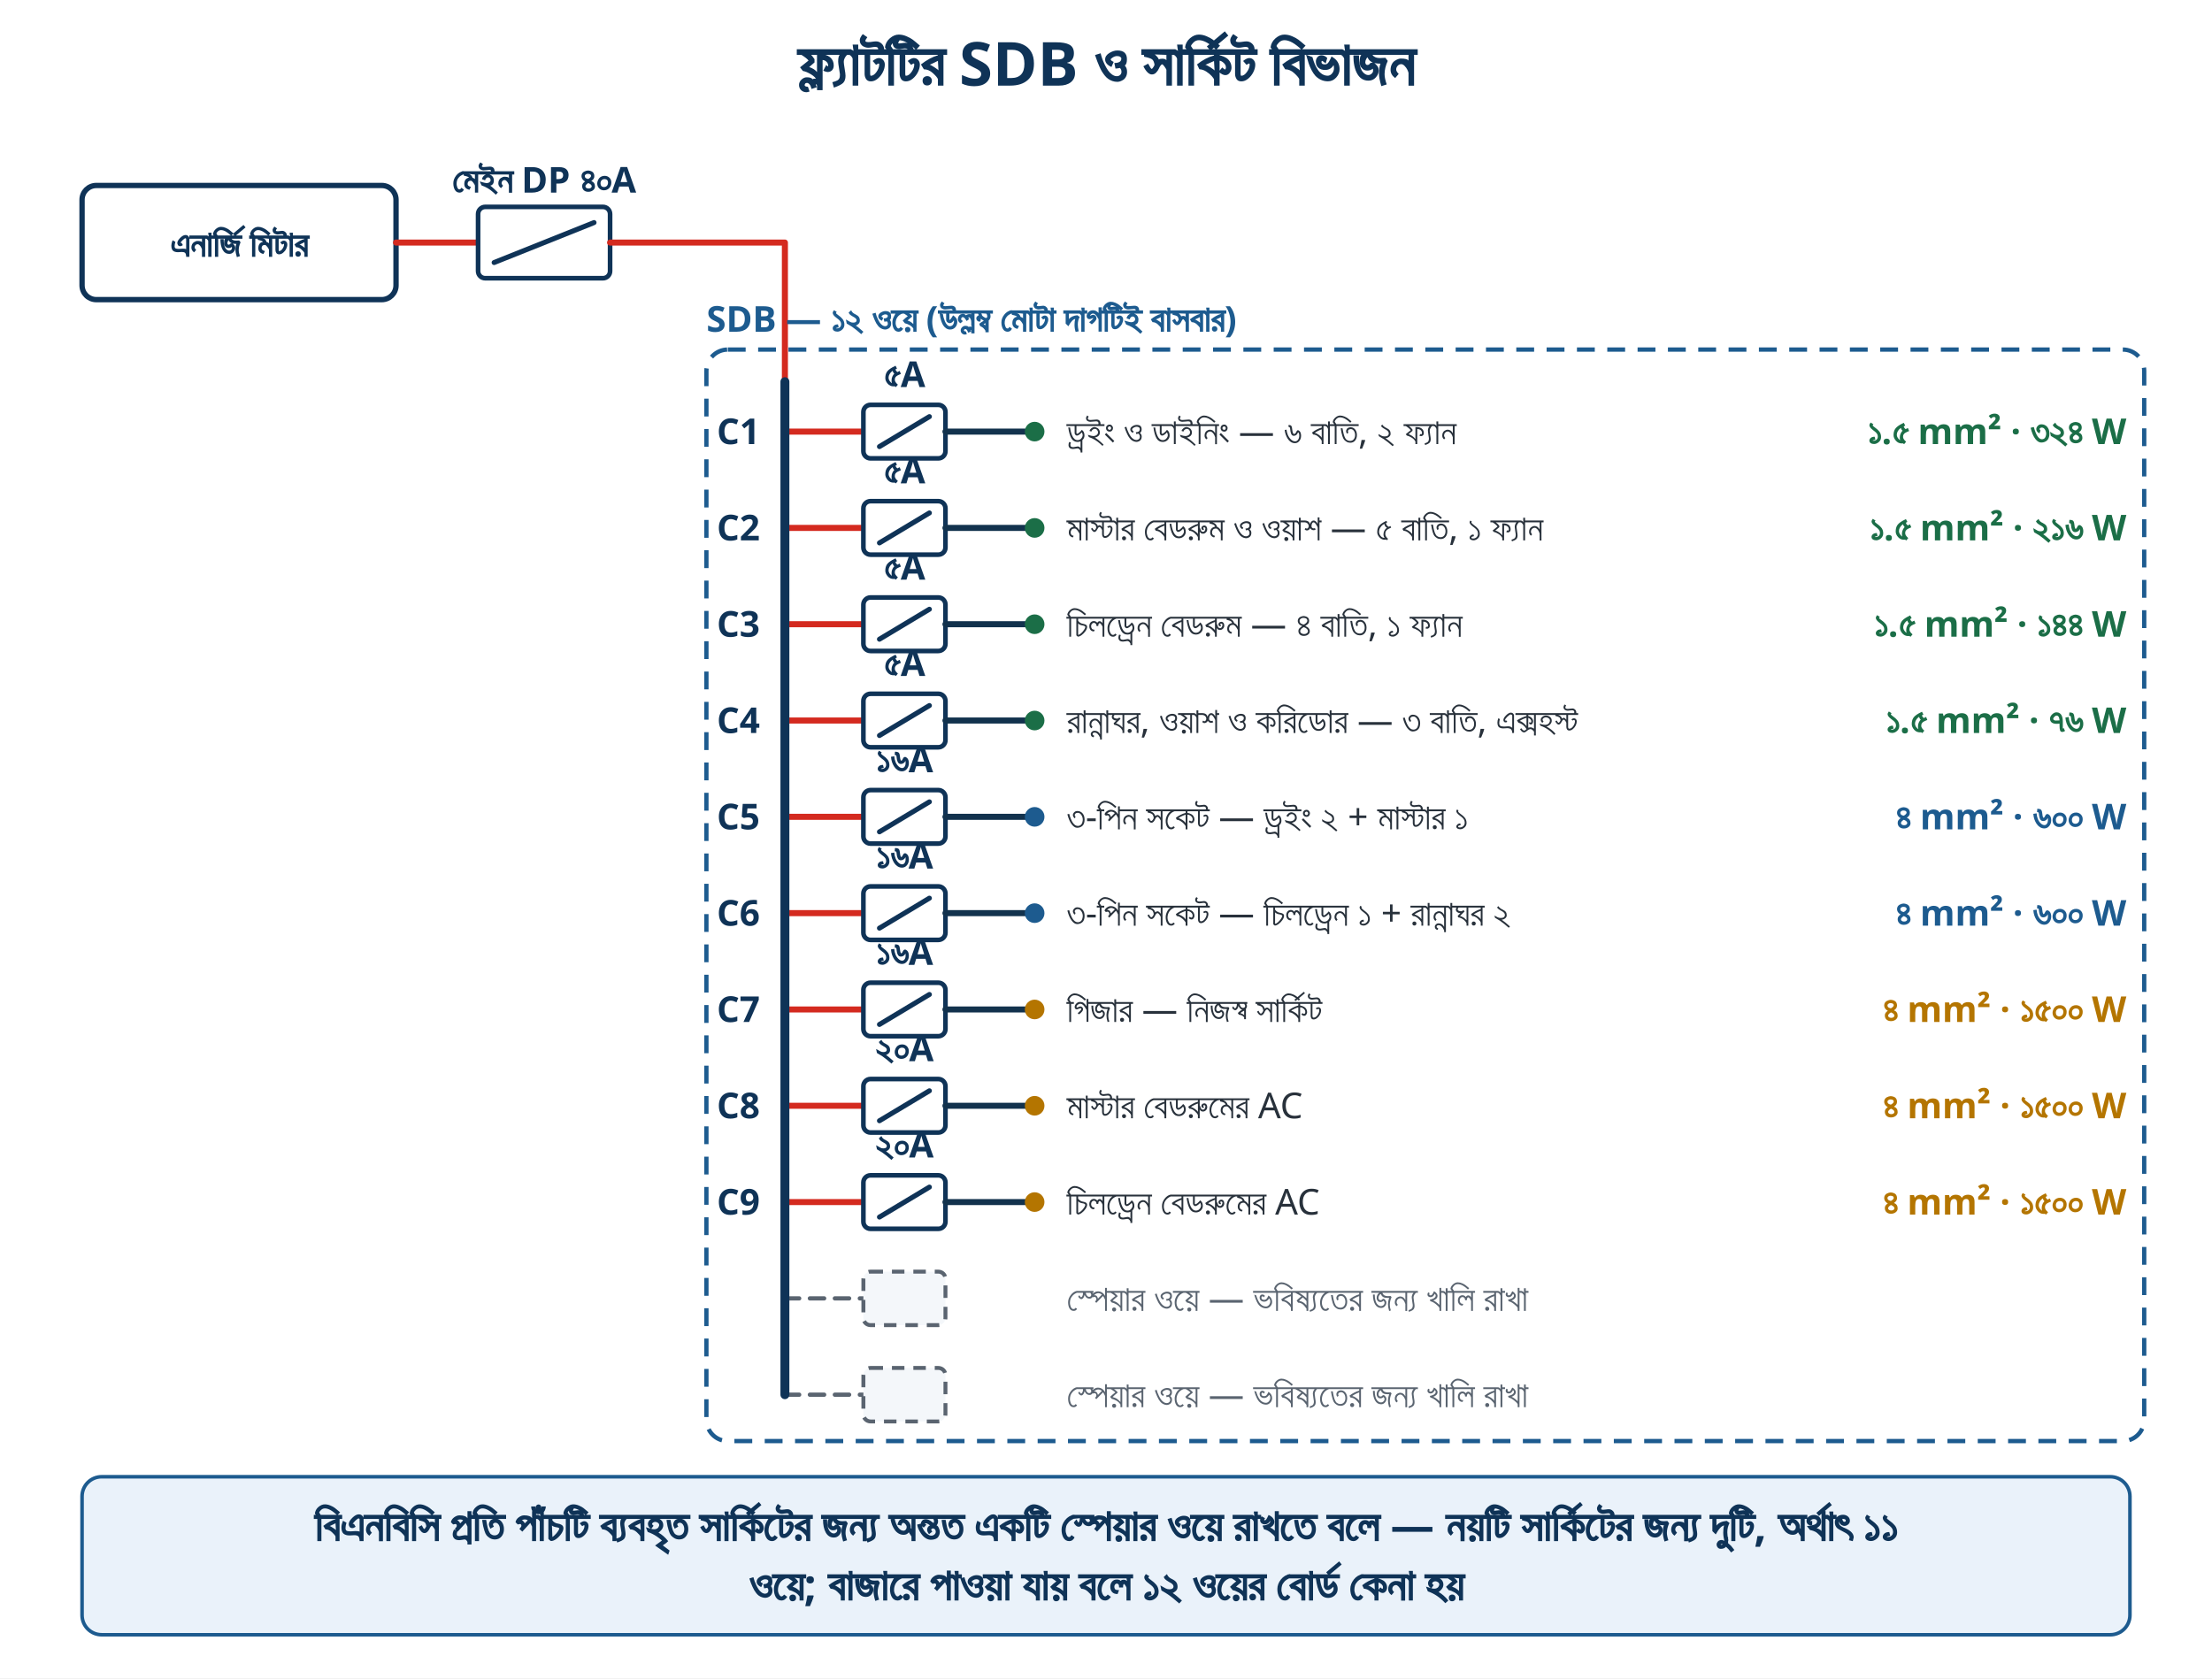
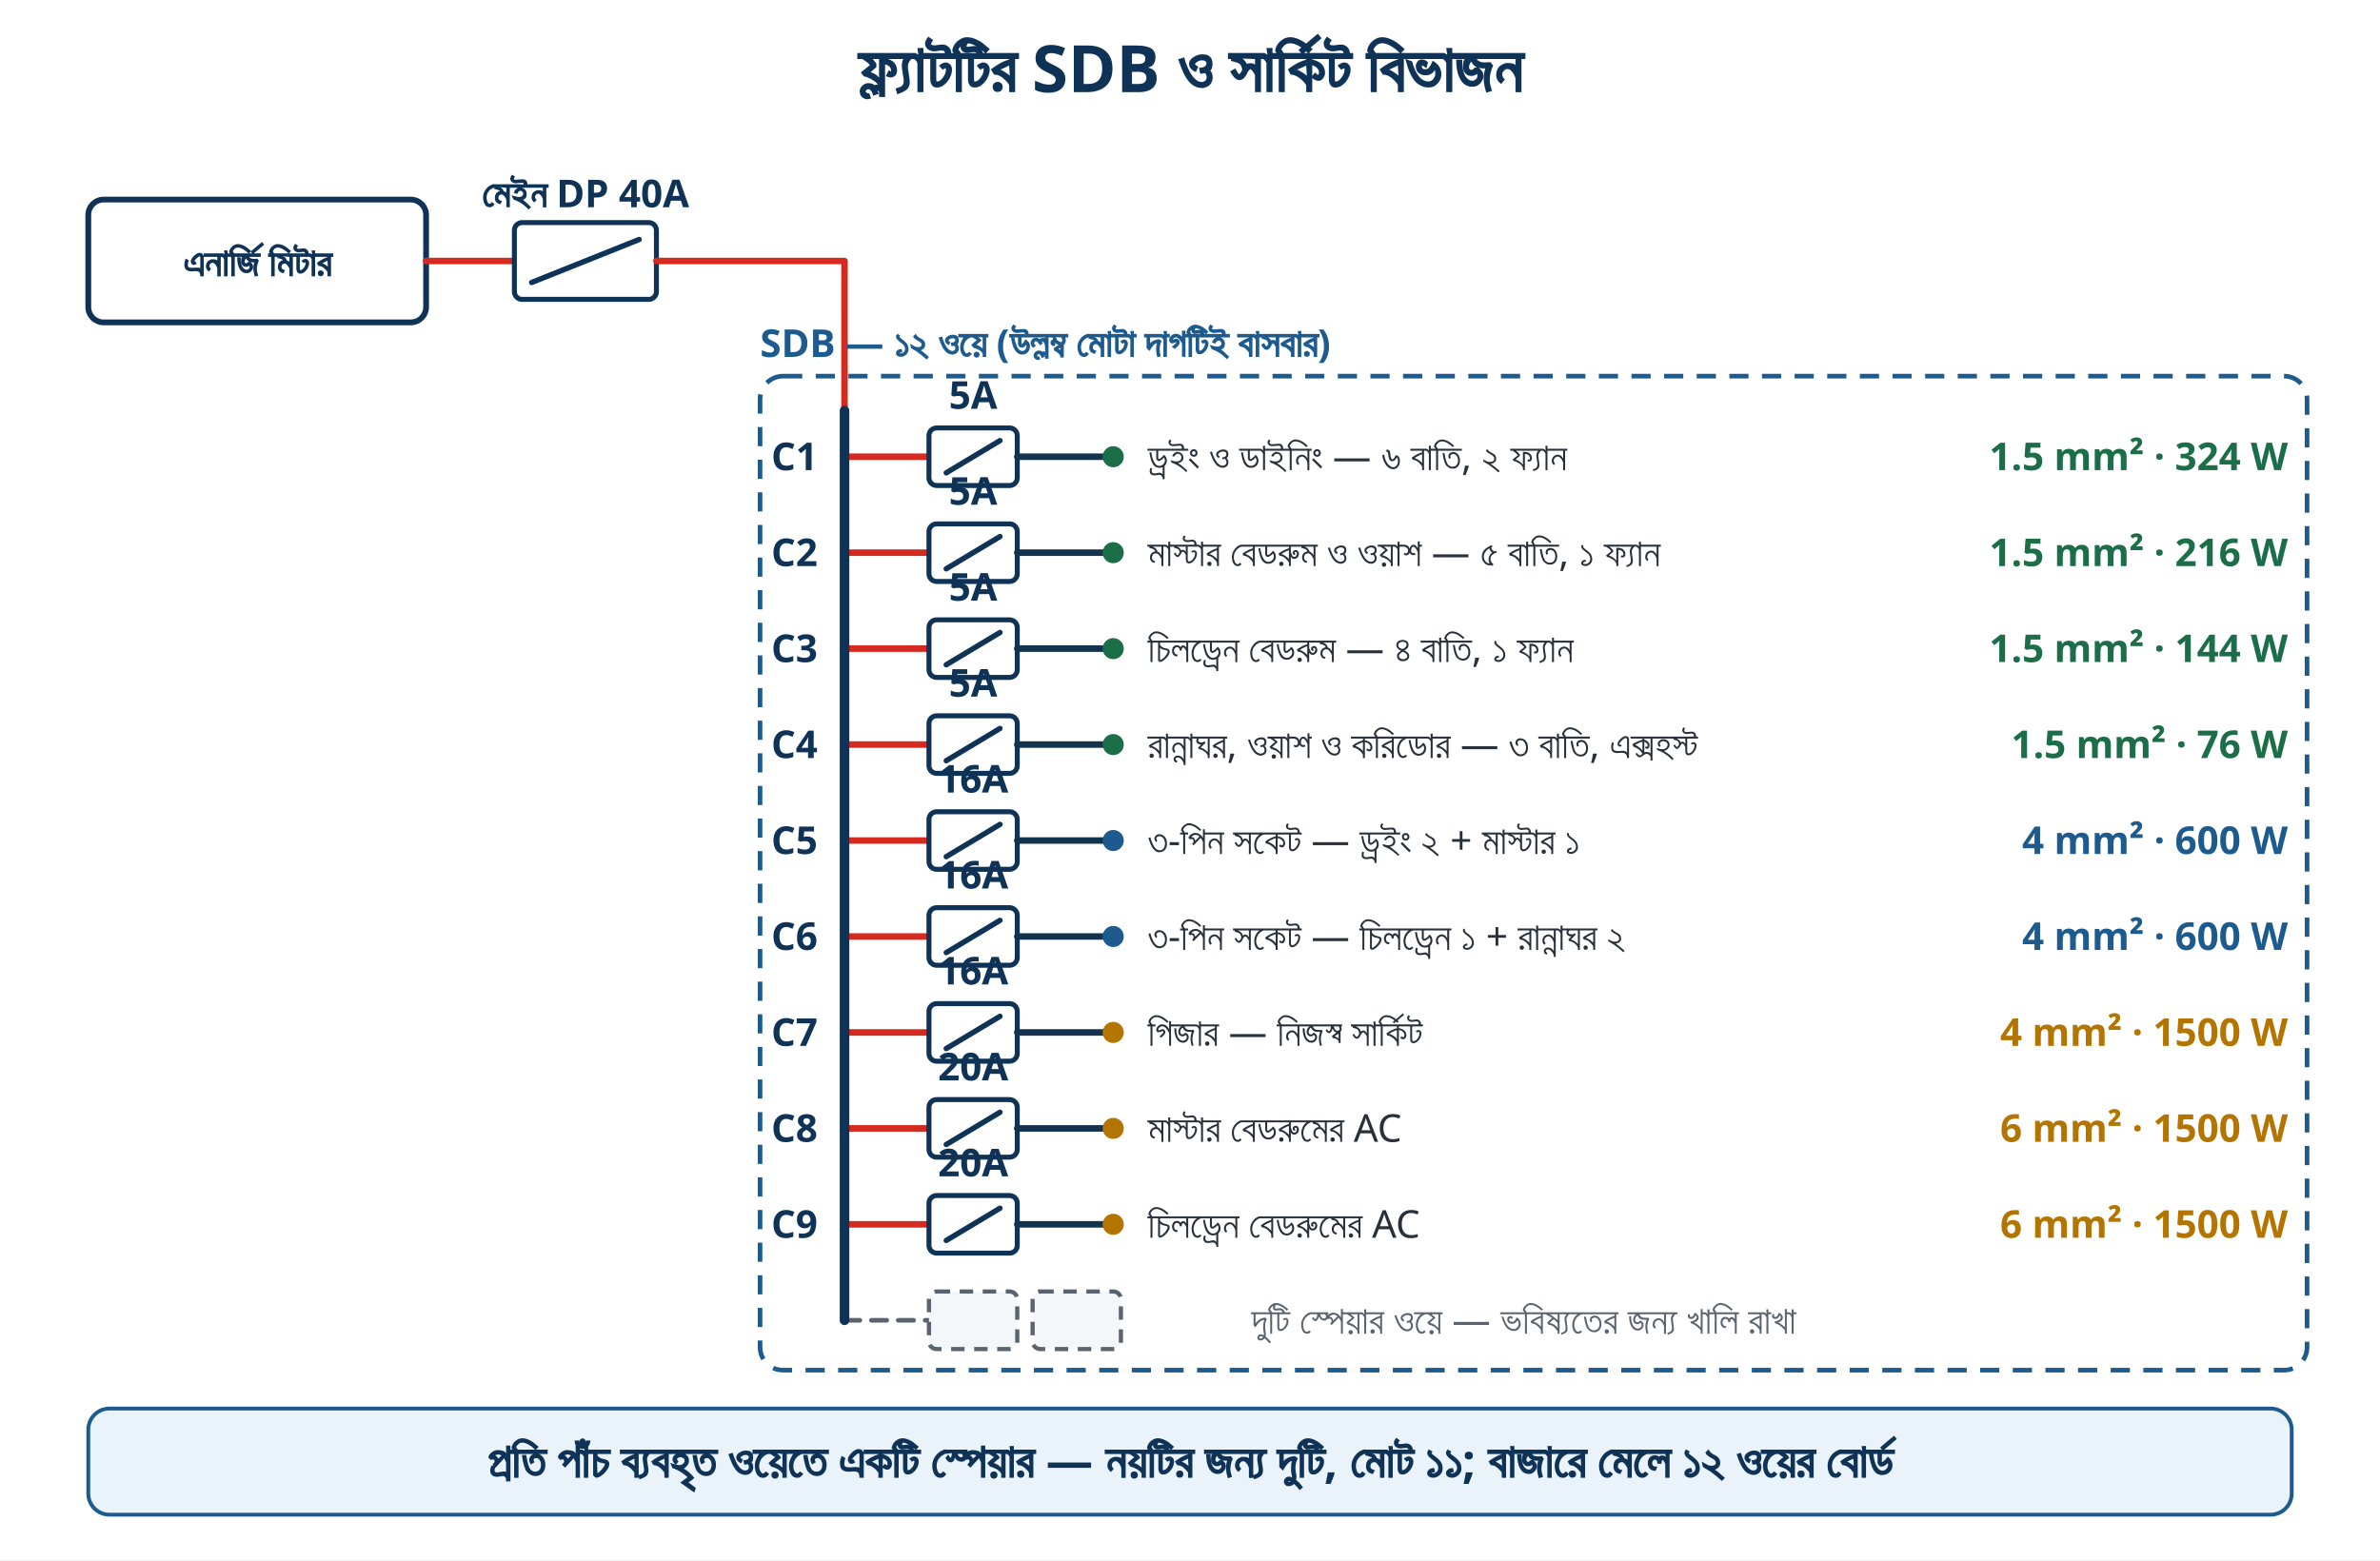
- <svg xmlns="http://www.w3.org/2000/svg" width="1240" height="941" viewBox="0 0 1240 941">
-   <rect width="1240" height="941" fill="#FFFFFF" />
+ <svg xmlns="http://www.w3.org/2000/svg" width="1240" height="813" viewBox="0 0 1240 813">
+   <rect width="1240" height="813" fill="#FFFFFF" />
  <text x="620.0" y="48.0" font-family="Kalpurush" font-size="34" font-weight="700" fill="#0F3357" text-anchor="middle">ফ্ল্যাটটির SDB ও সার্কিট বিভাজন</text>
  <rect x="46.0" y="104.0" width="176.0" height="64.0" rx="8" fill="#FFFFFF" stroke="#0F3357" stroke-width="3" />
  <text x="134.0" y="144.0" font-family="Kalpurush" font-size="20" font-weight="700" fill="#0F3357" text-anchor="middle">এনার্জি মিটার</text>
  <path d="M 222 136 L 268 136" fill="none" stroke="#D42A1F" stroke-width="3.4" stroke-linecap="round" stroke-linejoin="round" />
  <rect x="268.0" y="116.0" width="74.0" height="40.0" rx="4" fill="#FFFFFF" stroke="#0F3357" stroke-width="2.6" />
  <path d="M 277 147.2 L 333 124.8" fill="none" stroke="#0F3357" stroke-width="2.8" stroke-linecap="round" stroke-linejoin="round" />
-   <text x="305.0" y="108.0" font-family="Kalpurush" font-size="20" font-weight="700" fill="#0F3357" text-anchor="middle">মেইন DP ৪০A</text>
+   <text x="305.0" y="108.0" font-family="Kalpurush" font-size="20" font-weight="700" fill="#0F3357" text-anchor="middle">মেইন DP 40A</text>
  <path d="M 342 136 L 440 136 L 440 214" fill="none" stroke="#D42A1F" stroke-width="3.4" stroke-linecap="round" stroke-linejoin="round" />
-   <path d="M 440 242 L 484 242" fill="none" stroke="#D42A1F" stroke-width="3.4" stroke-linecap="round" stroke-linejoin="round" />
-   <rect x="484.0" y="227.0" width="46.0" height="30.0" rx="4" fill="#FFFFFF" stroke="#0F3357" stroke-width="2.6" />
-   <path d="M 493 250.4 L 521 233.6" fill="none" stroke="#0F3357" stroke-width="2.8" stroke-linecap="round" stroke-linejoin="round" />
-   <path d="M 530 242 L 580 242" fill="none" stroke="#12324D" stroke-width="3.4" stroke-linecap="round" stroke-linejoin="round" />
-   <circle cx="580.0" cy="242.0" r="5.5" fill="#1B6E47" stroke="none" stroke-width="2" />
-   <text x="426.0" y="249.0" font-family="Kalpurush" font-size="20" font-weight="700" fill="#0F3357" text-anchor="end">C1</text>
-   <text x="507.0" y="217.0" font-family="Kalpurush" font-size="20" font-weight="700" fill="#0F3357" text-anchor="middle">৫A</text>
-   <text x="598.0" y="249.0" font-family="Kalpurush" font-size="20" font-weight="400" fill="#28313B" text-anchor="start">ড্রইং ও ডাইনিং — ৬ বাতি, ২ ফ্যান</text>
-   <text x="1192.0" y="249.0" font-family="Kalpurush" font-size="20" font-weight="700" fill="#1B6E47" text-anchor="end">১.৫ mm² · ৩২৪ W</text>
-   <path d="M 440 296 L 484 296" fill="none" stroke="#D42A1F" stroke-width="3.4" stroke-linecap="round" stroke-linejoin="round" />
-   <rect x="484.0" y="281.0" width="46.0" height="30.0" rx="4" fill="#FFFFFF" stroke="#0F3357" stroke-width="2.6" />
-   <path d="M 493 304.4 L 521 287.6" fill="none" stroke="#0F3357" stroke-width="2.8" stroke-linecap="round" stroke-linejoin="round" />
-   <path d="M 530 296 L 580 296" fill="none" stroke="#12324D" stroke-width="3.4" stroke-linecap="round" stroke-linejoin="round" />
-   <circle cx="580.0" cy="296.0" r="5.5" fill="#1B6E47" stroke="none" stroke-width="2" />
-   <text x="426.0" y="303.0" font-family="Kalpurush" font-size="20" font-weight="700" fill="#0F3357" text-anchor="end">C2</text>
-   <text x="507.0" y="271.0" font-family="Kalpurush" font-size="20" font-weight="700" fill="#0F3357" text-anchor="middle">৫A</text>
-   <text x="598.0" y="303.0" font-family="Kalpurush" font-size="20" font-weight="400" fill="#28313B" text-anchor="start">মাস্টার বেডরুম ও ওয়াশ — ৫ বাতি, ১ ফ্যান</text>
-   <text x="1192.0" y="303.0" font-family="Kalpurush" font-size="20" font-weight="700" fill="#1B6E47" text-anchor="end">১.৫ mm² · ২১৬ W</text>
-   <path d="M 440 350 L 484 350" fill="none" stroke="#D42A1F" stroke-width="3.4" stroke-linecap="round" stroke-linejoin="round" />
-   <rect x="484.0" y="335.0" width="46.0" height="30.0" rx="4" fill="#FFFFFF" stroke="#0F3357" stroke-width="2.6" />
-   <path d="M 493 358.4 L 521 341.6" fill="none" stroke="#0F3357" stroke-width="2.8" stroke-linecap="round" stroke-linejoin="round" />
-   <path d="M 530 350 L 580 350" fill="none" stroke="#12324D" stroke-width="3.4" stroke-linecap="round" stroke-linejoin="round" />
-   <circle cx="580.0" cy="350.0" r="5.5" fill="#1B6E47" stroke="none" stroke-width="2" />
-   <text x="426.0" y="357.0" font-family="Kalpurush" font-size="20" font-weight="700" fill="#0F3357" text-anchor="end">C3</text>
-   <text x="507.0" y="325.0" font-family="Kalpurush" font-size="20" font-weight="700" fill="#0F3357" text-anchor="middle">৫A</text>
-   <text x="598.0" y="357.0" font-family="Kalpurush" font-size="20" font-weight="400" fill="#28313B" text-anchor="start">চিলড্রেন বেডরুম — ৪ বাতি, ১ ফ্যান</text>
-   <text x="1192.0" y="357.0" font-family="Kalpurush" font-size="20" font-weight="700" fill="#1B6E47" text-anchor="end">১.৫ mm² · ১৪৪ W</text>
-   <path d="M 440 404 L 484 404" fill="none" stroke="#D42A1F" stroke-width="3.4" stroke-linecap="round" stroke-linejoin="round" />
-   <rect x="484.0" y="389.0" width="46.0" height="30.0" rx="4" fill="#FFFFFF" stroke="#0F3357" stroke-width="2.6" />
-   <path d="M 493 412.4 L 521 395.6" fill="none" stroke="#0F3357" stroke-width="2.8" stroke-linecap="round" stroke-linejoin="round" />
-   <path d="M 530 404 L 580 404" fill="none" stroke="#12324D" stroke-width="3.4" stroke-linecap="round" stroke-linejoin="round" />
-   <circle cx="580.0" cy="404.0" r="5.5" fill="#1B6E47" stroke="none" stroke-width="2" />
-   <text x="426.0" y="411.0" font-family="Kalpurush" font-size="20" font-weight="700" fill="#0F3357" text-anchor="end">C4</text>
-   <text x="507.0" y="379.0" font-family="Kalpurush" font-size="20" font-weight="700" fill="#0F3357" text-anchor="middle">৫A</text>
-   <text x="598.0" y="411.0" font-family="Kalpurush" font-size="20" font-weight="400" fill="#28313B" text-anchor="start">রান্নাঘর, ওয়াশ ও করিডোর — ৩ বাতি, এক্সহস্ট</text>
-   <text x="1192.0" y="411.0" font-family="Kalpurush" font-size="20" font-weight="700" fill="#1B6E47" text-anchor="end">১.৫ mm² · ৭৬ W</text>
-   <path d="M 440 458 L 484 458" fill="none" stroke="#D42A1F" stroke-width="3.4" stroke-linecap="round" stroke-linejoin="round" />
-   <rect x="484.0" y="443.0" width="46.0" height="30.0" rx="4" fill="#FFFFFF" stroke="#0F3357" stroke-width="2.6" />
-   <path d="M 493 466.4 L 521 449.6" fill="none" stroke="#0F3357" stroke-width="2.8" stroke-linecap="round" stroke-linejoin="round" />
-   <path d="M 530 458 L 580 458" fill="none" stroke="#12324D" stroke-width="3.4" stroke-linecap="round" stroke-linejoin="round" />
-   <circle cx="580.0" cy="458.0" r="5.5" fill="#1D5B8F" stroke="none" stroke-width="2" />
-   <text x="426.0" y="465.0" font-family="Kalpurush" font-size="20" font-weight="700" fill="#0F3357" text-anchor="end">C5</text>
-   <text x="507.0" y="433.0" font-family="Kalpurush" font-size="20" font-weight="700" fill="#0F3357" text-anchor="middle">১৬A</text>
-   <text x="598.0" y="465.0" font-family="Kalpurush" font-size="20" font-weight="400" fill="#28313B" text-anchor="start">৩-পিন সকেট — ড্রইং ২ + মাস্টার ১</text>
-   <text x="1192.0" y="465.0" font-family="Kalpurush" font-size="20" font-weight="700" fill="#1D5B8F" text-anchor="end">৪ mm² · ৬০০ W</text>
-   <path d="M 440 512 L 484 512" fill="none" stroke="#D42A1F" stroke-width="3.4" stroke-linecap="round" stroke-linejoin="round" />
-   <rect x="484.0" y="497.0" width="46.0" height="30.0" rx="4" fill="#FFFFFF" stroke="#0F3357" stroke-width="2.6" />
-   <path d="M 493 520.4 L 521 503.6" fill="none" stroke="#0F3357" stroke-width="2.8" stroke-linecap="round" stroke-linejoin="round" />
-   <path d="M 530 512 L 580 512" fill="none" stroke="#12324D" stroke-width="3.4" stroke-linecap="round" stroke-linejoin="round" />
-   <circle cx="580.0" cy="512.0" r="5.5" fill="#1D5B8F" stroke="none" stroke-width="2" />
-   <text x="426.0" y="519.0" font-family="Kalpurush" font-size="20" font-weight="700" fill="#0F3357" text-anchor="end">C6</text>
-   <text x="507.0" y="487.0" font-family="Kalpurush" font-size="20" font-weight="700" fill="#0F3357" text-anchor="middle">১৬A</text>
-   <text x="598.0" y="519.0" font-family="Kalpurush" font-size="20" font-weight="400" fill="#28313B" text-anchor="start">৩-পিন সকেট — চিলড্রেন ১ + রান্নাঘর ২</text>
-   <text x="1192.0" y="519.0" font-family="Kalpurush" font-size="20" font-weight="700" fill="#1D5B8F" text-anchor="end">৪ mm² · ৬০০ W</text>
-   <path d="M 440 566 L 484 566" fill="none" stroke="#D42A1F" stroke-width="3.4" stroke-linecap="round" stroke-linejoin="round" />
-   <rect x="484.0" y="551.0" width="46.0" height="30.0" rx="4" fill="#FFFFFF" stroke="#0F3357" stroke-width="2.6" />
-   <path d="M 493 574.4 L 521 557.6" fill="none" stroke="#0F3357" stroke-width="2.8" stroke-linecap="round" stroke-linejoin="round" />
-   <path d="M 530 566 L 580 566" fill="none" stroke="#12324D" stroke-width="3.4" stroke-linecap="round" stroke-linejoin="round" />
-   <circle cx="580.0" cy="566.0" r="5.5" fill="#B47500" stroke="none" stroke-width="2" />
-   <text x="426.0" y="573.0" font-family="Kalpurush" font-size="20" font-weight="700" fill="#0F3357" text-anchor="end">C7</text>
-   <text x="507.0" y="541.0" font-family="Kalpurush" font-size="20" font-weight="700" fill="#0F3357" text-anchor="middle">১৬A</text>
-   <text x="598.0" y="573.0" font-family="Kalpurush" font-size="20" font-weight="400" fill="#28313B" text-anchor="start">গিজার — নিজস্ব সার্কিট</text>
-   <text x="1192.0" y="573.0" font-family="Kalpurush" font-size="20" font-weight="700" fill="#B47500" text-anchor="end">৪ mm² · ১৫০০ W</text>
-   <path d="M 440 620 L 484 620" fill="none" stroke="#D42A1F" stroke-width="3.4" stroke-linecap="round" stroke-linejoin="round" />
-   <rect x="484.0" y="605.0" width="46.0" height="30.0" rx="4" fill="#FFFFFF" stroke="#0F3357" stroke-width="2.6" />
-   <path d="M 493 628.4 L 521 611.6" fill="none" stroke="#0F3357" stroke-width="2.8" stroke-linecap="round" stroke-linejoin="round" />
-   <path d="M 530 620 L 580 620" fill="none" stroke="#12324D" stroke-width="3.4" stroke-linecap="round" stroke-linejoin="round" />
-   <circle cx="580.0" cy="620.0" r="5.5" fill="#B47500" stroke="none" stroke-width="2" />
-   <text x="426.0" y="627.0" font-family="Kalpurush" font-size="20" font-weight="700" fill="#0F3357" text-anchor="end">C8</text>
-   <text x="507.0" y="595.0" font-family="Kalpurush" font-size="20" font-weight="700" fill="#0F3357" text-anchor="middle">২০A</text>
-   <text x="598.0" y="627.0" font-family="Kalpurush" font-size="20" font-weight="400" fill="#28313B" text-anchor="start">মাস্টার বেডরুমের AC</text>
-   <text x="1192.0" y="627.0" font-family="Kalpurush" font-size="20" font-weight="700" fill="#B47500" text-anchor="end">৪ mm² · ১৫০০ W</text>
-   <path d="M 440 674 L 484 674" fill="none" stroke="#D42A1F" stroke-width="3.4" stroke-linecap="round" stroke-linejoin="round" />
-   <rect x="484.0" y="659.0" width="46.0" height="30.0" rx="4" fill="#FFFFFF" stroke="#0F3357" stroke-width="2.6" />
-   <path d="M 493 682.4 L 521 665.6" fill="none" stroke="#0F3357" stroke-width="2.8" stroke-linecap="round" stroke-linejoin="round" />
-   <path d="M 530 674 L 580 674" fill="none" stroke="#12324D" stroke-width="3.4" stroke-linecap="round" stroke-linejoin="round" />
-   <circle cx="580.0" cy="674.0" r="5.5" fill="#B47500" stroke="none" stroke-width="2" />
-   <text x="426.0" y="681.0" font-family="Kalpurush" font-size="20" font-weight="700" fill="#0F3357" text-anchor="end">C9</text>
-   <text x="507.0" y="649.0" font-family="Kalpurush" font-size="20" font-weight="700" fill="#0F3357" text-anchor="middle">২০A</text>
-   <text x="598.0" y="681.0" font-family="Kalpurush" font-size="20" font-weight="400" fill="#28313B" text-anchor="start">চিলড্রেন বেডরুমের AC</text>
-   <text x="1192.0" y="681.0" font-family="Kalpurush" font-size="20" font-weight="700" fill="#B47500" text-anchor="end">৪ mm² · ১৫০০ W</text>
-   <path d="M 440 728 L 484 728" fill="none" stroke="#5A6470" stroke-width="2.4" stroke-linecap="round" stroke-linejoin="round" stroke-dasharray="8 6" />
-   <rect x="484.0" y="713.0" width="46.0" height="30.0" rx="4" fill="#F4F7FA" stroke="#5A6470" stroke-width="2.2" stroke-dasharray="7 5" />
-   <text x="598.0" y="735.0" font-family="Kalpurush" font-size="20" font-weight="400" fill="#5A6470" text-anchor="start">স্পেয়ার ওয়ে — ভবিষ্যতের জন্য খালি রাখা</text>
-   <path d="M 440 782 L 484 782" fill="none" stroke="#5A6470" stroke-width="2.4" stroke-linecap="round" stroke-linejoin="round" stroke-dasharray="8 6" />
-   <rect x="484.0" y="767.0" width="46.0" height="30.0" rx="4" fill="#F4F7FA" stroke="#5A6470" stroke-width="2.2" stroke-dasharray="7 5" />
-   <text x="598.0" y="789.0" font-family="Kalpurush" font-size="20" font-weight="400" fill="#5A6470" text-anchor="start">স্পেয়ার ওয়ে — ভবিষ্যতের জন্য খালি রাখা</text>
-   <path d="M 440 214 L 440 782" fill="none" stroke="#0F3357" stroke-width="5" stroke-linecap="round" stroke-linejoin="round" />
-   <rect x="396.0" y="196.0" width="806.0" height="612.0" rx="12" fill="none" stroke="#1D5B8F" stroke-width="2.4" stroke-dasharray="10 7" />
+   <path d="M 440 238 L 484 238" fill="none" stroke="#D42A1F" stroke-width="3.4" stroke-linecap="round" stroke-linejoin="round" />
+   <rect x="484.0" y="223.0" width="46.0" height="30.0" rx="4" fill="#FFFFFF" stroke="#0F3357" stroke-width="2.6" />
+   <path d="M 493 246.4 L 521 229.6" fill="none" stroke="#0F3357" stroke-width="2.8" stroke-linecap="round" stroke-linejoin="round" />
+   <path d="M 530 238 L 580 238" fill="none" stroke="#12324D" stroke-width="3.4" stroke-linecap="round" stroke-linejoin="round" />
+   <circle cx="580.0" cy="238.0" r="5.5" fill="#1B6E47" stroke="none" stroke-width="2" />
+   <text x="426.0" y="245.0" font-family="Kalpurush" font-size="20" font-weight="700" fill="#0F3357" text-anchor="end">C1</text>
+   <text x="507.0" y="213.0" font-family="Kalpurush" font-size="20" font-weight="700" fill="#0F3357" text-anchor="middle">5A</text>
+   <text x="598.0" y="245.0" font-family="Kalpurush" font-size="20" font-weight="400" fill="#28313B" text-anchor="start">ড্রইং ও ডাইনিং — ৬ বাতি, ২ ফ্যান</text>
+   <text x="1192.0" y="245.0" font-family="Kalpurush" font-size="20" font-weight="700" fill="#1B6E47" text-anchor="end">1.5 mm² · 324 W</text>
+   <path d="M 440 288 L 484 288" fill="none" stroke="#D42A1F" stroke-width="3.4" stroke-linecap="round" stroke-linejoin="round" />
+   <rect x="484.0" y="273.0" width="46.0" height="30.0" rx="4" fill="#FFFFFF" stroke="#0F3357" stroke-width="2.6" />
+   <path d="M 493 296.4 L 521 279.6" fill="none" stroke="#0F3357" stroke-width="2.8" stroke-linecap="round" stroke-linejoin="round" />
+   <path d="M 530 288 L 580 288" fill="none" stroke="#12324D" stroke-width="3.4" stroke-linecap="round" stroke-linejoin="round" />
+   <circle cx="580.0" cy="288.0" r="5.5" fill="#1B6E47" stroke="none" stroke-width="2" />
+   <text x="426.0" y="295.0" font-family="Kalpurush" font-size="20" font-weight="700" fill="#0F3357" text-anchor="end">C2</text>
+   <text x="507.0" y="263.0" font-family="Kalpurush" font-size="20" font-weight="700" fill="#0F3357" text-anchor="middle">5A</text>
+   <text x="598.0" y="295.0" font-family="Kalpurush" font-size="20" font-weight="400" fill="#28313B" text-anchor="start">মাস্টার বেডরুম ও ওয়াশ — ৫ বাতি, ১ ফ্যান</text>
+   <text x="1192.0" y="295.0" font-family="Kalpurush" font-size="20" font-weight="700" fill="#1B6E47" text-anchor="end">1.5 mm² · 216 W</text>
+   <path d="M 440 338 L 484 338" fill="none" stroke="#D42A1F" stroke-width="3.4" stroke-linecap="round" stroke-linejoin="round" />
+   <rect x="484.0" y="323.0" width="46.0" height="30.0" rx="4" fill="#FFFFFF" stroke="#0F3357" stroke-width="2.6" />
+   <path d="M 493 346.4 L 521 329.6" fill="none" stroke="#0F3357" stroke-width="2.8" stroke-linecap="round" stroke-linejoin="round" />
+   <path d="M 530 338 L 580 338" fill="none" stroke="#12324D" stroke-width="3.4" stroke-linecap="round" stroke-linejoin="round" />
+   <circle cx="580.0" cy="338.0" r="5.5" fill="#1B6E47" stroke="none" stroke-width="2" />
+   <text x="426.0" y="345.0" font-family="Kalpurush" font-size="20" font-weight="700" fill="#0F3357" text-anchor="end">C3</text>
+   <text x="507.0" y="313.0" font-family="Kalpurush" font-size="20" font-weight="700" fill="#0F3357" text-anchor="middle">5A</text>
+   <text x="598.0" y="345.0" font-family="Kalpurush" font-size="20" font-weight="400" fill="#28313B" text-anchor="start">চিলড্রেন বেডরুম — ৪ বাতি, ১ ফ্যান</text>
+   <text x="1192.0" y="345.0" font-family="Kalpurush" font-size="20" font-weight="700" fill="#1B6E47" text-anchor="end">1.5 mm² · 144 W</text>
+   <path d="M 440 388 L 484 388" fill="none" stroke="#D42A1F" stroke-width="3.4" stroke-linecap="round" stroke-linejoin="round" />
+   <rect x="484.0" y="373.0" width="46.0" height="30.0" rx="4" fill="#FFFFFF" stroke="#0F3357" stroke-width="2.6" />
+   <path d="M 493 396.4 L 521 379.6" fill="none" stroke="#0F3357" stroke-width="2.8" stroke-linecap="round" stroke-linejoin="round" />
+   <path d="M 530 388 L 580 388" fill="none" stroke="#12324D" stroke-width="3.4" stroke-linecap="round" stroke-linejoin="round" />
+   <circle cx="580.0" cy="388.0" r="5.5" fill="#1B6E47" stroke="none" stroke-width="2" />
+   <text x="426.0" y="395.0" font-family="Kalpurush" font-size="20" font-weight="700" fill="#0F3357" text-anchor="end">C4</text>
+   <text x="507.0" y="363.0" font-family="Kalpurush" font-size="20" font-weight="700" fill="#0F3357" text-anchor="middle">5A</text>
+   <text x="598.0" y="395.0" font-family="Kalpurush" font-size="20" font-weight="400" fill="#28313B" text-anchor="start">রান্নাঘর, ওয়াশ ও করিডোর — ৩ বাতি, এক্সহস্ট</text>
+   <text x="1192.0" y="395.0" font-family="Kalpurush" font-size="20" font-weight="700" fill="#1B6E47" text-anchor="end">1.5 mm² · 76 W</text>
+   <path d="M 440 438 L 484 438" fill="none" stroke="#D42A1F" stroke-width="3.4" stroke-linecap="round" stroke-linejoin="round" />
+   <rect x="484.0" y="423.0" width="46.0" height="30.0" rx="4" fill="#FFFFFF" stroke="#0F3357" stroke-width="2.6" />
+   <path d="M 493 446.4 L 521 429.6" fill="none" stroke="#0F3357" stroke-width="2.8" stroke-linecap="round" stroke-linejoin="round" />
+   <path d="M 530 438 L 580 438" fill="none" stroke="#12324D" stroke-width="3.4" stroke-linecap="round" stroke-linejoin="round" />
+   <circle cx="580.0" cy="438.0" r="5.5" fill="#1D5B8F" stroke="none" stroke-width="2" />
+   <text x="426.0" y="445.0" font-family="Kalpurush" font-size="20" font-weight="700" fill="#0F3357" text-anchor="end">C5</text>
+   <text x="507.0" y="413.0" font-family="Kalpurush" font-size="20" font-weight="700" fill="#0F3357" text-anchor="middle">16A</text>
+   <text x="598.0" y="445.0" font-family="Kalpurush" font-size="20" font-weight="400" fill="#28313B" text-anchor="start">৩-পিন সকেট — ড্রইং ২ + মাস্টার ১</text>
+   <text x="1192.0" y="445.0" font-family="Kalpurush" font-size="20" font-weight="700" fill="#1D5B8F" text-anchor="end">4 mm² · 600 W</text>
+   <path d="M 440 488 L 484 488" fill="none" stroke="#D42A1F" stroke-width="3.4" stroke-linecap="round" stroke-linejoin="round" />
+   <rect x="484.0" y="473.0" width="46.0" height="30.0" rx="4" fill="#FFFFFF" stroke="#0F3357" stroke-width="2.6" />
+   <path d="M 493 496.4 L 521 479.6" fill="none" stroke="#0F3357" stroke-width="2.8" stroke-linecap="round" stroke-linejoin="round" />
+   <path d="M 530 488 L 580 488" fill="none" stroke="#12324D" stroke-width="3.4" stroke-linecap="round" stroke-linejoin="round" />
+   <circle cx="580.0" cy="488.0" r="5.5" fill="#1D5B8F" stroke="none" stroke-width="2" />
+   <text x="426.0" y="495.0" font-family="Kalpurush" font-size="20" font-weight="700" fill="#0F3357" text-anchor="end">C6</text>
+   <text x="507.0" y="463.0" font-family="Kalpurush" font-size="20" font-weight="700" fill="#0F3357" text-anchor="middle">16A</text>
+   <text x="598.0" y="495.0" font-family="Kalpurush" font-size="20" font-weight="400" fill="#28313B" text-anchor="start">৩-পিন সকেট — চিলড্রেন ১ + রান্নাঘর ২</text>
+   <text x="1192.0" y="495.0" font-family="Kalpurush" font-size="20" font-weight="700" fill="#1D5B8F" text-anchor="end">4 mm² · 600 W</text>
+   <path d="M 440 538 L 484 538" fill="none" stroke="#D42A1F" stroke-width="3.4" stroke-linecap="round" stroke-linejoin="round" />
+   <rect x="484.0" y="523.0" width="46.0" height="30.0" rx="4" fill="#FFFFFF" stroke="#0F3357" stroke-width="2.6" />
+   <path d="M 493 546.4 L 521 529.6" fill="none" stroke="#0F3357" stroke-width="2.8" stroke-linecap="round" stroke-linejoin="round" />
+   <path d="M 530 538 L 580 538" fill="none" stroke="#12324D" stroke-width="3.4" stroke-linecap="round" stroke-linejoin="round" />
+   <circle cx="580.0" cy="538.0" r="5.5" fill="#B47500" stroke="none" stroke-width="2" />
+   <text x="426.0" y="545.0" font-family="Kalpurush" font-size="20" font-weight="700" fill="#0F3357" text-anchor="end">C7</text>
+   <text x="507.0" y="513.0" font-family="Kalpurush" font-size="20" font-weight="700" fill="#0F3357" text-anchor="middle">16A</text>
+   <text x="598.0" y="545.0" font-family="Kalpurush" font-size="20" font-weight="400" fill="#28313B" text-anchor="start">গিজার — নিজস্ব সার্কিট</text>
+   <text x="1192.0" y="545.0" font-family="Kalpurush" font-size="20" font-weight="700" fill="#B47500" text-anchor="end">4 mm² · 1500 W</text>
+   <path d="M 440 588 L 484 588" fill="none" stroke="#D42A1F" stroke-width="3.4" stroke-linecap="round" stroke-linejoin="round" />
+   <rect x="484.0" y="573.0" width="46.0" height="30.0" rx="4" fill="#FFFFFF" stroke="#0F3357" stroke-width="2.6" />
+   <path d="M 493 596.4 L 521 579.6" fill="none" stroke="#0F3357" stroke-width="2.8" stroke-linecap="round" stroke-linejoin="round" />
+   <path d="M 530 588 L 580 588" fill="none" stroke="#12324D" stroke-width="3.4" stroke-linecap="round" stroke-linejoin="round" />
+   <circle cx="580.0" cy="588.0" r="5.5" fill="#B47500" stroke="none" stroke-width="2" />
+   <text x="426.0" y="595.0" font-family="Kalpurush" font-size="20" font-weight="700" fill="#0F3357" text-anchor="end">C8</text>
+   <text x="507.0" y="563.0" font-family="Kalpurush" font-size="20" font-weight="700" fill="#0F3357" text-anchor="middle">20A</text>
+   <text x="598.0" y="595.0" font-family="Kalpurush" font-size="20" font-weight="400" fill="#28313B" text-anchor="start">মাস্টার বেডরুমের AC</text>
+   <text x="1192.0" y="595.0" font-family="Kalpurush" font-size="20" font-weight="700" fill="#B47500" text-anchor="end">6 mm² · 1500 W</text>
+   <path d="M 440 638 L 484 638" fill="none" stroke="#D42A1F" stroke-width="3.4" stroke-linecap="round" stroke-linejoin="round" />
+   <rect x="484.0" y="623.0" width="46.0" height="30.0" rx="4" fill="#FFFFFF" stroke="#0F3357" stroke-width="2.6" />
+   <path d="M 493 646.4 L 521 629.6" fill="none" stroke="#0F3357" stroke-width="2.8" stroke-linecap="round" stroke-linejoin="round" />
+   <path d="M 530 638 L 580 638" fill="none" stroke="#12324D" stroke-width="3.4" stroke-linecap="round" stroke-linejoin="round" />
+   <circle cx="580.0" cy="638.0" r="5.5" fill="#B47500" stroke="none" stroke-width="2" />
+   <text x="426.0" y="645.0" font-family="Kalpurush" font-size="20" font-weight="700" fill="#0F3357" text-anchor="end">C9</text>
+   <text x="507.0" y="613.0" font-family="Kalpurush" font-size="20" font-weight="700" fill="#0F3357" text-anchor="middle">20A</text>
+   <text x="598.0" y="645.0" font-family="Kalpurush" font-size="20" font-weight="400" fill="#28313B" text-anchor="start">চিলড্রেন বেডরুমের AC</text>
+   <text x="1192.0" y="645.0" font-family="Kalpurush" font-size="20" font-weight="700" fill="#B47500" text-anchor="end">6 mm² · 1500 W</text>
+   <path d="M 440 688 L 484 688" fill="none" stroke="#5A6470" stroke-width="2.4" stroke-linecap="round" stroke-linejoin="round" stroke-dasharray="8 6" />
+   <rect x="484.0" y="673.0" width="46.0" height="30.0" rx="4" fill="#F4F7FA" stroke="#5A6470" stroke-width="2.2" stroke-dasharray="7 5" />
+   <rect x="538.0" y="673.0" width="46.0" height="30.0" rx="4" fill="#F4F7FA" stroke="#5A6470" stroke-width="2.2" stroke-dasharray="7 5" />
+   <text x="652.0" y="695.0" font-family="Kalpurush" font-size="20" font-weight="400" fill="#5A6470" text-anchor="start">দুটি স্পেয়ার ওয়ে — ভবিষ্যতের জন্য খালি রাখা</text>
+   <path d="M 440 214 L 440 688" fill="none" stroke="#0F3357" stroke-width="5" stroke-linecap="round" stroke-linejoin="round" />
+   <rect x="396.0" y="196.0" width="806.0" height="518.0" rx="12" fill="none" stroke="#1D5B8F" stroke-width="2.4" stroke-dasharray="10 7" />
  <text x="396.0" y="186.0" font-family="Kalpurush" font-size="20" font-weight="700" fill="#1D5B8F" text-anchor="start">SDB — ১২ ওয়ে (উল্লম্ব মোটা দাগটিই বাসবার)</text>
-   <rect x="46.0" y="828.0" width="1148.0" height="88.6" rx="11" fill="#EAF2FA" stroke="#1D5B8F" stroke-width="2" />
-   <text x="620.0" y="864.1" font-family="Kalpurush" font-size="24.5" font-weight="700" fill="#0F3357" text-anchor="middle">বিএনবিসি প্রতি পাঁচটি ব্যবহৃত সার্কিটের জন্য অন্তত একটি স্পেয়ার ওয়ে রাখতে বলে — নয়টি সার্কিটের জন্য দুটি, অর্থাৎ ১১</text>
-   <text x="620.0" y="897.4" font-family="Kalpurush" font-size="24.5" font-weight="700" fill="#0F3357" text-anchor="middle">ওয়ে; বাজারে পাওয়া যায় বলে ১২ ওয়ের বোর্ড কেনা হয়</text>
+   <rect x="46.0" y="734.0" width="1148.0" height="55.3" rx="11" fill="#EAF2FA" stroke="#1D5B8F" stroke-width="2" />
+   <text x="620.0" y="770.1" font-family="Kalpurush" font-size="24.5" font-weight="700" fill="#0F3357" text-anchor="middle">প্রতি পাঁচ ব্যবহৃত ওয়েতে একটি স্পেয়ার — নয়টির জন্য দুটি, মোট ১১; বাজারে মেলে ১২ ওয়ের বোর্ড</text>
</svg>
